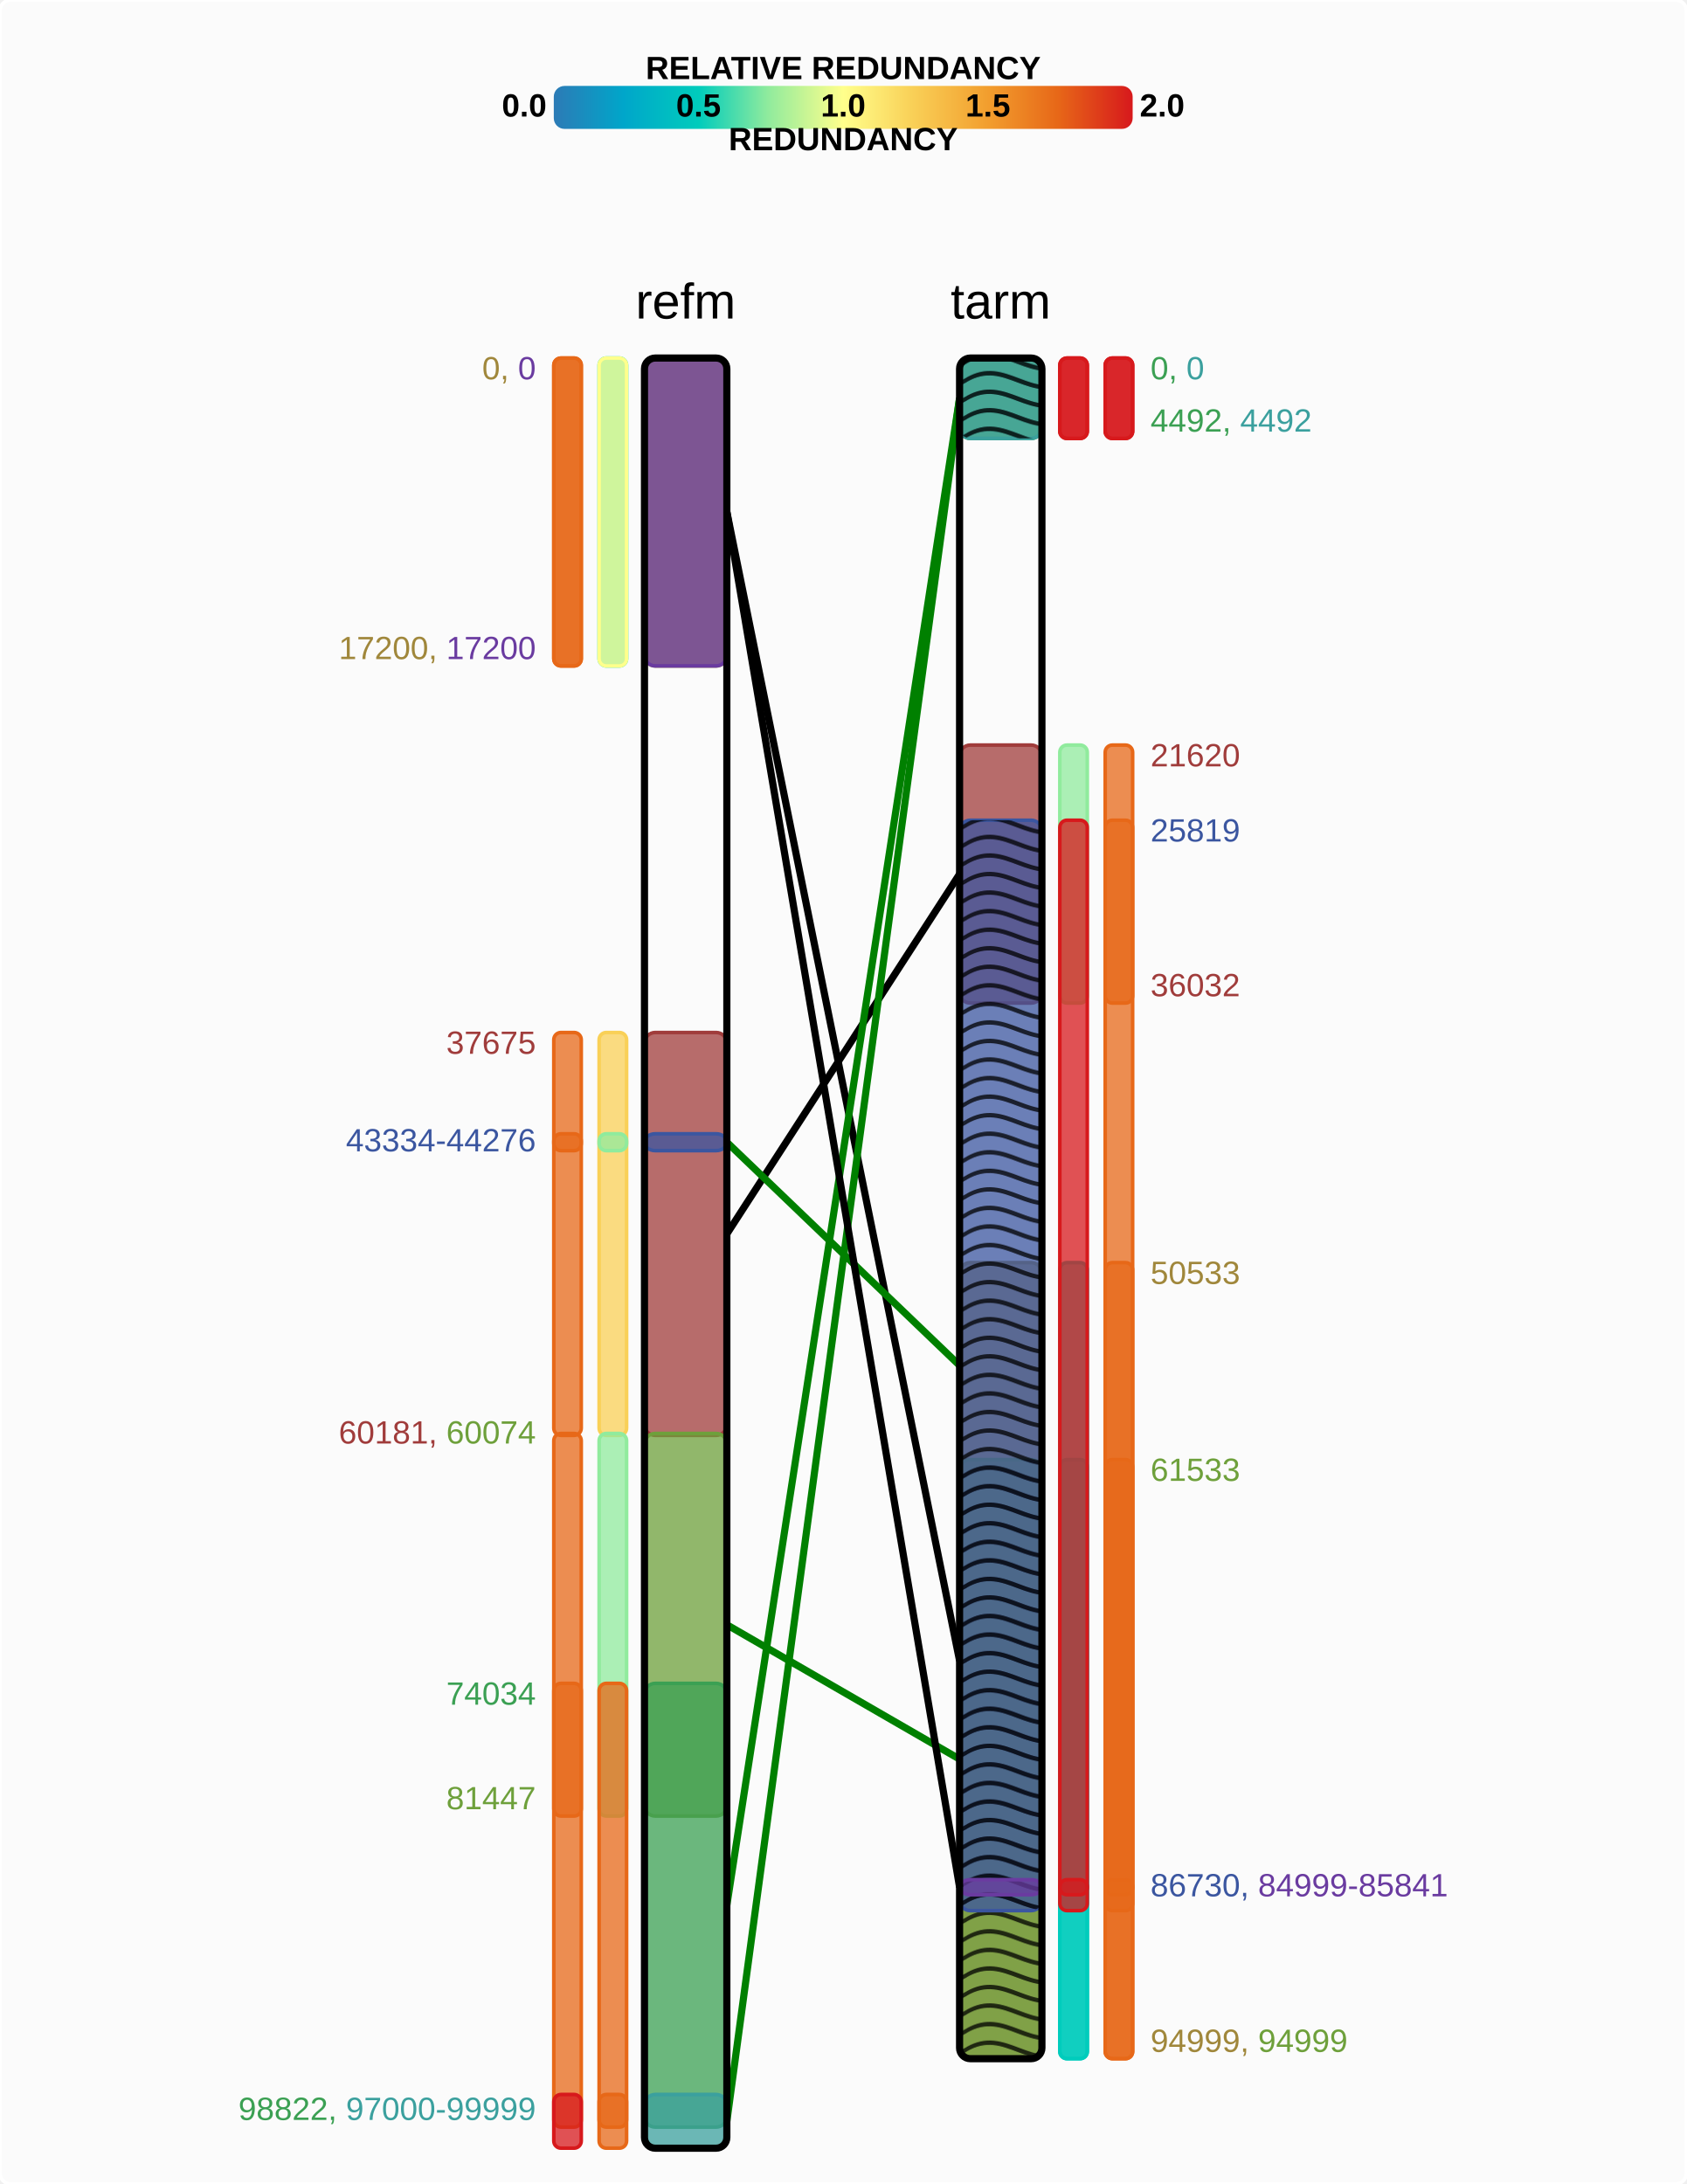
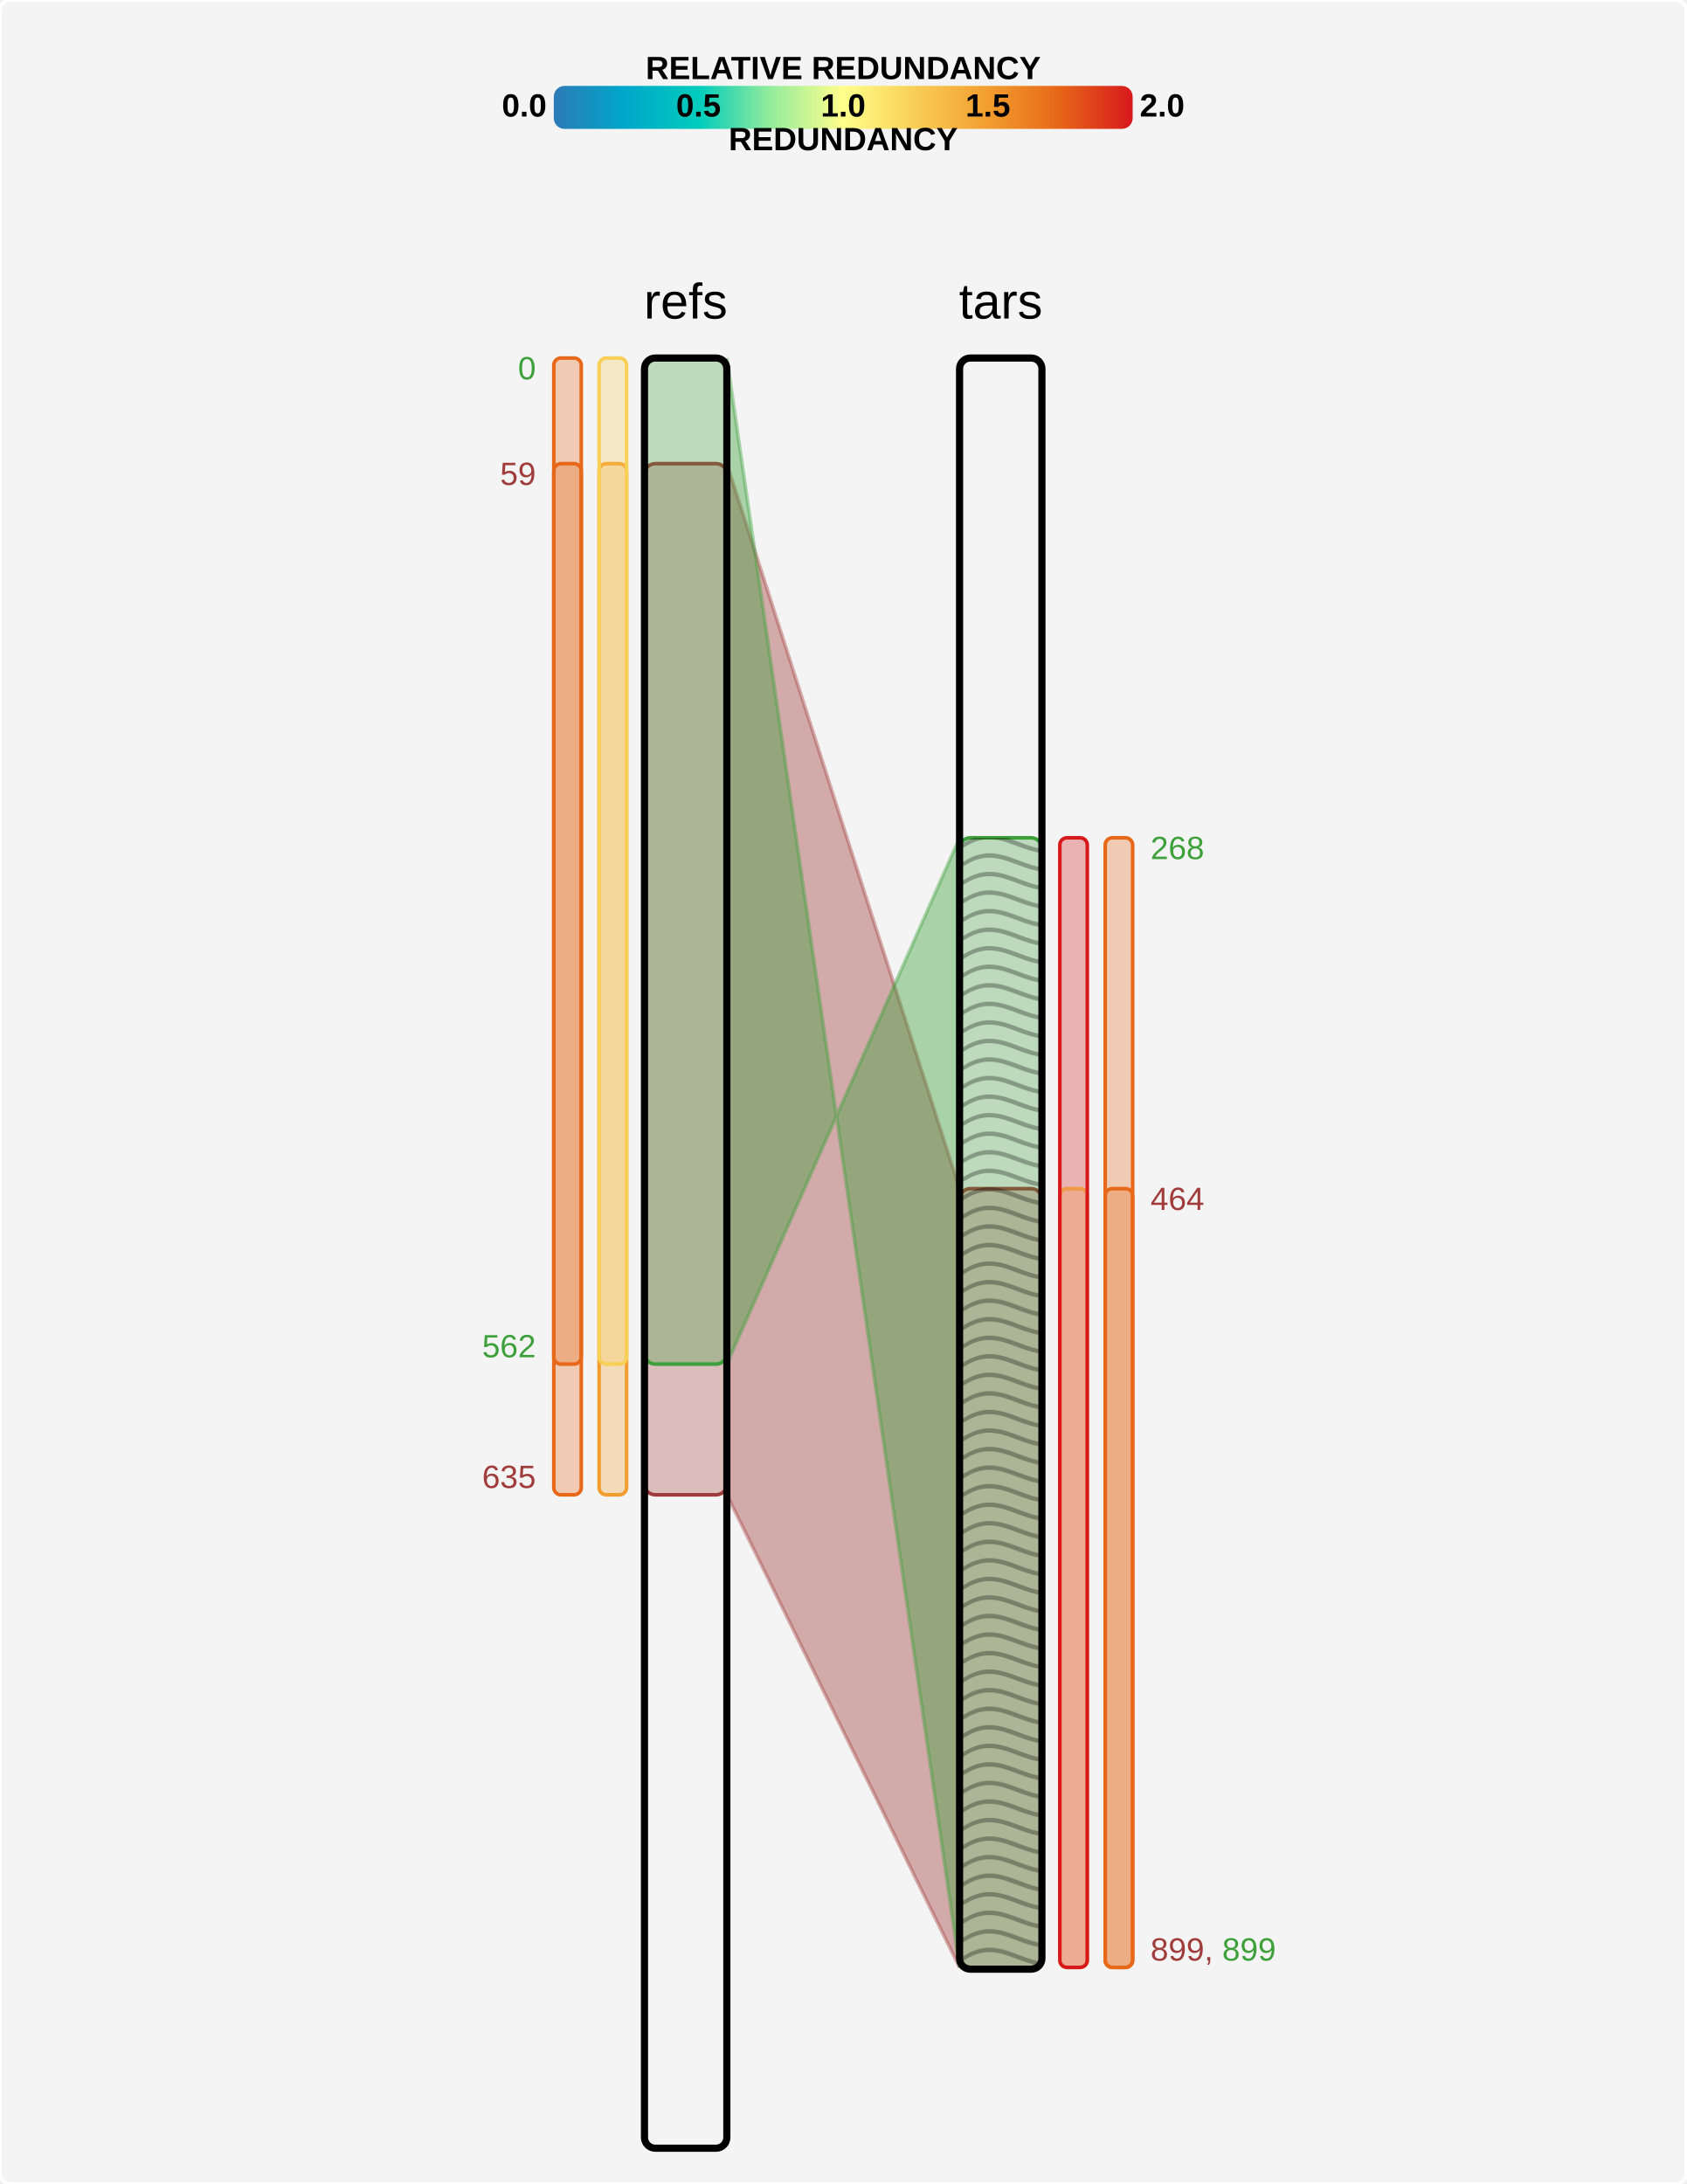
<svg xmlns="http://www.w3.org/2000/svg" width="471" height="610" id="svg2" version="1.1">
  <g id="layer1">
    <defs id="defs6211">
      <pattern id="Polkadots-large" patternTransform="translate(0,0)scale(10,10)" height="10" width="10" patternUnits="userSpaceOnUse">
        <circle id="circle4936" r="0.45" cy="0.810" cx="2.567" style="fill:black;stroke:none" />
        <circle id="circle4938" r="0.45" cy="2.33" cx="3.048" style="fill:black;stroke:none" />
        <circle id="circle4940" r="0.45" cy="2.415" cx="4.418" style="fill:black;stroke:none" />
        <circle id="circle4942" r="0.45" cy="3.029" cx="1.844" style="fill:black;stroke:none" />
        <circle id="circle4944" r="0.45" cy="1.363" cx="6.08" style="fill:black;stroke:none" />
        <circle id="circle4946" r="0.45" cy="4.413" cx="5.819" style="fill:black;stroke:none" />
        <circle id="circle4948" r="0.45" cy="4.048" cx="4.305" style="fill:black;stroke:none" />
        <circle id="circle4950" r="0.45" cy="3.045" cx="5.541" style="fill:black;stroke:none" />
        <circle id="circle4952" r="0.45" cy="5.527" cx="4.785" style="fill:black;stroke:none" />
        <circle id="circle4954" r="0.45" cy="5.184" cx="2.667" style="fill:black;stroke:none" />
        <circle id="circle4956" r="0.45" cy="1.448" cx="7.965" style="fill:black;stroke:none" />
        <circle id="circle4958" r="0.45" cy="5.049" cx="7.047" style="fill:black;stroke:none" />
        <circle id="circle4960" r="0.45" cy="0.895" cx="4.340" style="fill:black;stroke:none" />
        <circle id="circle4962" r="0.45" cy="0.340" cx="7.125" style="fill:black;stroke:none" />
        <circle id="circle4964" r="0.45" cy="1.049" cx="9.553" style="fill:black;stroke:none" />
        <circle id="circle4966" r="0.45" cy="2.689" cx="7.006" style="fill:black;stroke:none" />
        <circle id="circle4968" r="0.45" cy="2.689" cx="8.909" style="fill:black;stroke:none" />
        <circle id="circle4970" r="0.45" cy="4.407" cx="9.315" style="fill:black;stroke:none" />
        <circle id="circle4972" r="0.45" cy="3.870" cx="7.820" style="fill:black;stroke:none" />
        <circle id="circle4974" r="0.45" cy="5.948" cx="8.270" style="fill:black;stroke:none" />
        <circle id="circle4976" r="0.45" cy="7.428" cx="7.973" style="fill:black;stroke:none" />
        <circle id="circle4978" r="0.45" cy="8.072" cx="9.342" style="fill:black;stroke:none" />
        <circle id="circle4980" r="0.45" cy="9.315" cx="8.206" style="fill:black;stroke:none" />
        <circle id="circle4982" r="0.45" cy="9.475" cx="9.682" style="fill:black;stroke:none" />
        <circle id="circle4984" r="0.45" cy="6.186" cx="9.688" style="fill:black;stroke:none" />
        <circle id="circle4986" r="0.45" cy="6.296" cx="3.379" style="fill:black;stroke:none" />
        <circle id="circle4988" r="0.45" cy="8.204" cx="2.871" style="fill:black;stroke:none" />
        <circle id="circle4990" r="0.45" cy="8.719" cx="4.59" style="fill:black;stroke:none" />
        <circle id="circle4992" r="0.45" cy="9.671" cx="3.181" style="fill:black;stroke:none" />
        <circle id="circle4994" r="0.45" cy="7.315" cx="5.734" style="fill:black;stroke:none" />
        <circle id="circle4996" r="0.45" cy="6.513" cx="6.707" style="fill:black;stroke:none" />
        <circle id="circle4998" r="0.45" cy="9.670" cx="5.730" style="fill:black;stroke:none" />
        <circle id="circle5000" r="0.45" cy="8.373" cx="6.535" style="fill:black;stroke:none" />
        <circle id="circle5002" r="0.45" cy="7.154" cx="4.37" style="fill:black;stroke:none" />
        <circle id="circle5004" r="0.45" cy="7.25" cx="0.622" style="fill:black;stroke:none" />
        <circle id="circle5006" r="0.45" cy="5.679" cx="0.831" style="fill:black;stroke:none" />
        <circle id="circle5008" r="0.45" cy="8.519" cx="1.257" style="fill:black;stroke:none" />
        <circle id="circle5010" r="0.45" cy="6.877" cx="1.989" style="fill:black;stroke:none" />
        <circle id="circle5012" r="0.45" cy="3.181" cx="0.374" style="fill:black;stroke:none" />
        <circle id="circle5014" r="0.45" cy="1.664" cx="1.166" style="fill:black;stroke:none" />
        <circle id="circle5016" r="0.45" cy="0.093" cx="1.151" style="fill:black;stroke:none" />
        <circle id="circle5018" r="0.45" cy="10.093" cx="1.151" style="fill:black;stroke:none" />
        <circle id="circle5020" r="0.45" cy="4.451" cx="1.302" style="fill:black;stroke:none" />
        <circle id="circle5022" r="0.45" cy="3.763" cx="3.047" style="fill:black;stroke:none" />
      </pattern>
    </defs>
    <defs id="ffff">
      <pattern id="Wavy" height="5.181" width="30.0" patternUnits="userSpaceOnUse">
        <path id="path5114" d="M 7.597,0.061 C 5.079,-0.187 2.656,0.302 -0.01,1.788 L -0.01,3.061 C 2.773,1.431 5.173,1.052 7.472,1.280 C 9.770,1.508 11.969,2.361 14.253,3.218 C 18.820,4.931 23.804,6.676 30.066,3.061 L 30.062,1.788 C 23.622,5.497 19.246,3.770 14.691,2.061 C 12.413,1.207 10.115,0.311 7.597,0.061 z " style="fill:black;stroke:none;" />
      </pattern>
    </defs>
    <defs id="defs6219">
      <pattern id="xtrace" height="20.0" width="20.0" patternUnits="userSpaceOnUse">
        <path style="fill:#000000;stroke:#000000;stroke-width:0.30;stroke-linecap:butt;stroke-linejoin:miter;stroke-opacity:1;stroke-miterlimit:0;stroke-dasharray:none;fill-opacity:1" d="m 0.0,10.0 25,-25.0 0,5 -25,25 z" id="path7213" />
        <path style="fill:#000000;fill-opacity:1;stroke:#000000;stroke-width:0.30;stroke-linecap:butt;stroke-linejoin:miter;stroke-miterlimit:0;stroke-opacity:1;stroke-dasharray:none" d="m 0.0,30.0 25,-25.0 0,5 -25,25 z" id="path7213-8" />
        <path style="fill:#000000;fill-opacity:1;stroke:#000000;stroke-width:0.30;stroke-linecap:butt;stroke-linejoin:miter;stroke-miterlimit:0;stroke-opacity:1;stroke-dasharray:none" d="m 0.0,50.0 25,-25.0 0,5 -25,25 z" id="path7213-9" />
        <path style="fill:#000000;fill-opacity:1;stroke:#000000;stroke-width:0.30;stroke-linecap:butt;stroke-linejoin:miter;stroke-miterlimit:0;stroke-opacity:1;stroke-dasharray:none" d="m 0.0,70.0 25,-25.0 0,5 -25,25 z" id="path7213-10" />
        <path style="fill:#000000;fill-opacity:1;stroke:#000000;stroke-width:0.30;stroke-linecap:butt;stroke-linejoin:miter;stroke-miterlimit:0;stroke-opacity:1;stroke-dasharray:none" d="m 0.0,90.0 25,-25.0 0,5 -25,25 z" id="path7213-11" />
        <path style="fill:#000000;fill-opacity:1;stroke:#000000;stroke-width:0.30;stroke-linecap:butt;stroke-linejoin:miter;stroke-miterlimit:0;stroke-opacity:1;stroke-dasharray:none" d="m m 0.0,110.0 25,-25.0 0,05 -25,25 z" id="path7213-12" />
      </pattern>
    </defs>
    <defs id="defs4">
      <pattern id="dallas" patternTransform="translate(106.5938,206.9062)" height="4.75" width="4.75" patternUnits="userSpaceOnUse">
        <path style="fill:none;stroke:#000000;stroke-width:1;stroke-linecap:butt;stroke-linejoin:miter;stroke-miterlimit:0;stroke-opacity:1;stroke-dasharray:none" d="m -0.008,2.376 4.763,0" id="path2985" />
        <path style="fill:none;stroke:#000000;stroke-width:1;stroke-linecap:butt;stroke-linejoin:miter;stroke-miterlimit:0;stroke-opacity:1;stroke-dasharray:none" d="m 2.373,-0.006 0,4.763" id="path2985-1" />
      </pattern>
    </defs>
    <defs id="defs4">
      <pattern id="lineX" patternTransform="translate(106.5938,206.9062)" height="4.75" width="4.75" patternUnits="userSpaceOnUse">
        <path style="fill:none;stroke:#000000;stroke-width:1;stroke-linecap:butt;stroke-linejoin:miter;stroke-miterlimit:0;stroke-opacity:1;stroke-dasharray:none" d="m -0.008,2.376 4.763,0" id="path2985" />
      </pattern>
    </defs>
    <defs id="defs4">
      <pattern id="stripeX" patternTransform="translate(106.5938,206.9062)" height="4.75" width="4.75" patternUnits="userSpaceOnUse">
        <path style="fill:none;stroke:#000000;stroke-width:1;stroke-linecap:butt;stroke-linejoin:miter;stroke-miterlimit:0;stroke-opacity:1;stroke-dasharray:none" d="m 2.373,-0.006 0,4.763" id="path2985-1" />
      </pattern>
    </defs>
-     <rect style="fill:white;stroke:white;fill-opacity:0.75;stroke-width:1;stroke-miterlimit:4;stroke-dasharray:none" id="rect3777" width="471.00" height="610.00" x="0.00" y="0.00" ry="3" />
-     <text id="tspan3804" x="191.50" y="85.00" dominant-baseline="middle" transform="" style="font-size:14px;font-style:normal;font-variant:normal;font-weight:normal;font-stretch:normal;fill:black;fill-opacity:1;text-align:start;line-height:125%%;writing-mode:lr-tb;text-anchor:middle;font-family:Arial;-inkscape-font-specification:Arial">refm</text>
-     <text id="tspan3804" x="279.50" y="85.00" dominant-baseline="middle" transform="" style="font-size:14px;font-style:normal;font-variant:normal;font-weight:normal;font-stretch:normal;fill:black;fill-opacity:1;text-align:start;line-height:125%%;writing-mode:lr-tb;text-anchor:middle;font-family:Arial;-inkscape-font-specification:Arial">tarm</text>
+     <rect style="fill:white;stroke:white;fill-opacity:0.3;stroke-width:1;stroke-miterlimit:4;stroke-dasharray:none" id="rect3777" width="471.00" height="610.00" x="0.00" y="0.00" ry="3" />
+     <text id="tspan3804" x="191.50" y="85.00" dominant-baseline="middle" transform="" style="font-size:14px;font-style:normal;font-variant:normal;font-weight:normal;font-stretch:normal;fill:black;fill-opacity:1;text-align:start;line-height:125%%;writing-mode:lr-tb;text-anchor:middle;font-family:Arial;-inkscape-font-specification:Arial">refs</text>
+     <text id="tspan3804" x="279.50" y="85.00" dominant-baseline="middle" transform="" style="font-size:14px;font-style:normal;font-variant:normal;font-weight:normal;font-stretch:normal;fill:black;fill-opacity:1;text-align:start;line-height:125%%;writing-mode:lr-tb;text-anchor:middle;font-family:Arial;-inkscape-font-specification:Arial">tars</text>
    <text id="tspan3804" x="149.67" y="100.00" dominant-baseline="text-before-edge" transform="" style="font-size:9px;font-style:normal;font-variant:normal;font-weight:normal;font-stretch:normal;fill:black;fill-opacity:1;text-align:start;line-height:125%%;writing-mode:lr-tb;text-anchor:end;font-family:Arial;-inkscape-font-specification:Arial">
-       <tspan id="1" style="fill:#A0873B">0, </tspan>
-       <tspan id="6" style="fill:#6A3BA0">0</tspan>
+       <tspan id="1" style="fill:#3DA03B">0</tspan>
    </text>
-     <text id="tspan3804" x="149.67" y="186.00" dominant-baseline="text-after-edge" transform="" style="font-size:9px;font-style:normal;font-variant:normal;font-weight:normal;font-stretch:normal;fill:black;fill-opacity:1;text-align:start;line-height:125%%;writing-mode:lr-tb;text-anchor:end;font-family:Arial;-inkscape-font-specification:Arial">
-       <tspan id="1" style="fill:#A0873B">17200, </tspan>
-       <tspan id="6" style="fill:#6A3BA0">17200</tspan>
+     <text id="tspan3804" x="149.67" y="129.50" dominant-baseline="text-before-edge" transform="" style="font-size:9px;font-style:normal;font-variant:normal;font-weight:normal;font-stretch:normal;fill:black;fill-opacity:1;text-align:start;line-height:125%%;writing-mode:lr-tb;text-anchor:end;font-family:Arial;-inkscape-font-specification:Arial">
+       <tspan id="0" style="fill:#A03C3B">59</tspan>
    </text>
-     <text id="tspan3804" x="149.67" y="288.38" dominant-baseline="text-before-edge" transform="" style="font-size:9px;font-style:normal;font-variant:normal;font-weight:normal;font-stretch:normal;fill:black;fill-opacity:1;text-align:start;line-height:125%%;writing-mode:lr-tb;text-anchor:end;font-family:Arial;-inkscape-font-specification:Arial">
-       <tspan id="0" style="fill:#A03C3B">37675</tspan>
+     <text id="tspan3804" x="149.67" y="381.00" dominant-baseline="text-after-edge" transform="" style="font-size:9px;font-style:normal;font-variant:normal;font-weight:normal;font-stretch:normal;fill:black;fill-opacity:1;text-align:start;line-height:125%%;writing-mode:lr-tb;text-anchor:end;font-family:Arial;-inkscape-font-specification:Arial">
+       <tspan id="1" style="fill:#3DA03B">562</tspan>
    </text>
-     <text id="tspan3804" x="149.67" y="319.02" dominant-baseline="middle" transform="" style="font-size:9px;font-style:normal;font-variant:normal;font-weight:normal;font-stretch:normal;fill:black;fill-opacity:1;text-align:start;line-height:125%%;writing-mode:lr-tb;text-anchor:end;font-family:Arial;-inkscape-font-specification:Arial">
-       <tspan id="5" style="fill:#3B56A0">43334-44276</tspan>
+     <text id="tspan3804" x="149.67" y="417.50" dominant-baseline="text-after-edge" transform="" style="font-size:9px;font-style:normal;font-variant:normal;font-weight:normal;font-stretch:normal;fill:black;fill-opacity:1;text-align:start;line-height:125%%;writing-mode:lr-tb;text-anchor:end;font-family:Arial;-inkscape-font-specification:Arial">
+       <tspan id="0" style="fill:#A03C3B">635</tspan>
    </text>
-     <text id="tspan3804" x="149.67" y="400.63" dominant-baseline="middle" transform="" style="font-size:9px;font-style:normal;font-variant:normal;font-weight:normal;font-stretch:normal;fill:black;fill-opacity:1;text-align:start;line-height:125%%;writing-mode:lr-tb;text-anchor:end;font-family:Arial;-inkscape-font-specification:Arial">
-       <tspan id="0" style="fill:#A03C3B">60181, </tspan>
-       <tspan id="2" style="fill:#6EA03B">60074</tspan>
+     <text id="tspan3804" x="321.33" y="234.00" dominant-baseline="text-before-edge" transform="" style="font-size:9px;font-style:normal;font-variant:normal;font-weight:normal;font-stretch:normal;fill:black;fill-opacity:1;text-align:start;line-height:125%%;writing-mode:lr-tb;text-anchor:start;font-family:Arial;-inkscape-font-specification:Arial">
+       <tspan id="1" style="fill:#3DA03B">268</tspan>
    </text>
-     <text id="tspan3804" x="149.67" y="470.17" dominant-baseline="text-before-edge" transform="" style="font-size:9px;font-style:normal;font-variant:normal;font-weight:normal;font-stretch:normal;fill:black;fill-opacity:1;text-align:start;line-height:125%%;writing-mode:lr-tb;text-anchor:end;font-family:Arial;-inkscape-font-specification:Arial">
-       <tspan id="3" style="fill:#3BA053">74034</tspan>
+     <text id="tspan3804" x="321.33" y="332.00" dominant-baseline="text-before-edge" transform="" style="font-size:9px;font-style:normal;font-variant:normal;font-weight:normal;font-stretch:normal;fill:black;fill-opacity:1;text-align:start;line-height:125%%;writing-mode:lr-tb;text-anchor:start;font-family:Arial;-inkscape-font-specification:Arial">
+       <tspan id="0" style="fill:#A03C3B">464</tspan>
    </text>
-     <text id="tspan3804" x="149.67" y="507.24" dominant-baseline="text-after-edge" transform="" style="font-size:9px;font-style:normal;font-variant:normal;font-weight:normal;font-stretch:normal;fill:black;fill-opacity:1;text-align:start;line-height:125%%;writing-mode:lr-tb;text-anchor:end;font-family:Arial;-inkscape-font-specification:Arial">
-       <tspan id="2" style="fill:#6EA03B">81447</tspan>
+     <text id="tspan3804" x="321.33" y="549.50" dominant-baseline="text-after-edge" transform="" style="font-size:9px;font-style:normal;font-variant:normal;font-weight:normal;font-stretch:normal;fill:black;fill-opacity:1;text-align:start;line-height:125%%;writing-mode:lr-tb;text-anchor:start;font-family:Arial;-inkscape-font-specification:Arial">
+       <tspan id="0" style="fill:#A03C3B">899, </tspan>
+       <tspan id="1" style="fill:#3DA03B">899</tspan>
    </text>
-     <text id="tspan3804" x="149.67" y="589.56" dominant-baseline="middle" transform="" style="font-size:9px;font-style:normal;font-variant:normal;font-weight:normal;font-stretch:normal;fill:black;fill-opacity:1;text-align:start;line-height:125%%;writing-mode:lr-tb;text-anchor:end;font-family:Arial;-inkscape-font-specification:Arial">
-       <tspan id="3" style="fill:#3BA053">98822, </tspan>
-       <tspan id="4" style="fill:#3BA09E">97000-99999</tspan>
-     </text>
-     <text id="tspan3804" x="321.33" y="100.00" dominant-baseline="text-before-edge" transform="" style="font-size:9px;font-style:normal;font-variant:normal;font-weight:normal;font-stretch:normal;fill:black;fill-opacity:1;text-align:start;line-height:125%%;writing-mode:lr-tb;text-anchor:start;font-family:Arial;-inkscape-font-specification:Arial">
-       <tspan id="3" style="fill:#3BA053">0, </tspan>
-       <tspan id="4" style="fill:#3BA09E">0</tspan>
-     </text>
-     <text id="tspan3804" x="321.33" y="122.46" dominant-baseline="text-after-edge" transform="" style="font-size:9px;font-style:normal;font-variant:normal;font-weight:normal;font-stretch:normal;fill:black;fill-opacity:1;text-align:start;line-height:125%%;writing-mode:lr-tb;text-anchor:start;font-family:Arial;-inkscape-font-specification:Arial">
-       <tspan id="3" style="fill:#3BA053">4492, </tspan>
-       <tspan id="4" style="fill:#3BA09E">4492</tspan>
-     </text>
-     <text id="tspan3804" x="321.33" y="208.10" dominant-baseline="text-before-edge" transform="" style="font-size:9px;font-style:normal;font-variant:normal;font-weight:normal;font-stretch:normal;fill:black;fill-opacity:1;text-align:start;line-height:125%%;writing-mode:lr-tb;text-anchor:start;font-family:Arial;-inkscape-font-specification:Arial">
-       <tspan id="0" style="fill:#A03C3B">21620</tspan>
-     </text>
-     <text id="tspan3804" x="321.33" y="229.09" dominant-baseline="text-before-edge" transform="" style="font-size:9px;font-style:normal;font-variant:normal;font-weight:normal;font-stretch:normal;fill:black;fill-opacity:1;text-align:start;line-height:125%%;writing-mode:lr-tb;text-anchor:start;font-family:Arial;-inkscape-font-specification:Arial">
-       <tspan id="5" style="fill:#3B56A0">25819</tspan>
-     </text>
-     <text id="tspan3804" x="321.33" y="280.16" dominant-baseline="text-after-edge" transform="" style="font-size:9px;font-style:normal;font-variant:normal;font-weight:normal;font-stretch:normal;fill:black;fill-opacity:1;text-align:start;line-height:125%%;writing-mode:lr-tb;text-anchor:start;font-family:Arial;-inkscape-font-specification:Arial">
-       <tspan id="0" style="fill:#A03C3B">36032</tspan>
-     </text>
-     <text id="tspan3804" x="321.33" y="352.66" dominant-baseline="text-before-edge" transform="" style="font-size:9px;font-style:normal;font-variant:normal;font-weight:normal;font-stretch:normal;fill:black;fill-opacity:1;text-align:start;line-height:125%%;writing-mode:lr-tb;text-anchor:start;font-family:Arial;-inkscape-font-specification:Arial">
-       <tspan id="1" style="fill:#A0873B">50533</tspan>
-     </text>
-     <text id="tspan3804" x="321.33" y="407.67" dominant-baseline="text-before-edge" transform="" style="font-size:9px;font-style:normal;font-variant:normal;font-weight:normal;font-stretch:normal;fill:black;fill-opacity:1;text-align:start;line-height:125%%;writing-mode:lr-tb;text-anchor:start;font-family:Arial;-inkscape-font-specification:Arial">
-       <tspan id="2" style="fill:#6EA03B">61533</tspan>
-     </text>
-     <text id="tspan3804" x="321.33" y="527.10" dominant-baseline="middle" transform="" style="font-size:9px;font-style:normal;font-variant:normal;font-weight:normal;font-stretch:normal;fill:black;fill-opacity:1;text-align:start;line-height:125%%;writing-mode:lr-tb;text-anchor:start;font-family:Arial;-inkscape-font-specification:Arial">
-       <tspan id="5" style="fill:#3B56A0">86730, </tspan>
-       <tspan id="6" style="fill:#6A3BA0">84999-85841</tspan>
-     </text>
-     <text id="tspan3804" x="321.33" y="575.00" dominant-baseline="text-after-edge" transform="" style="font-size:9px;font-style:normal;font-variant:normal;font-weight:normal;font-stretch:normal;fill:black;fill-opacity:1;text-align:start;line-height:125%%;writing-mode:lr-tb;text-anchor:start;font-family:Arial;-inkscape-font-specification:Arial">
-       <tspan id="1" style="fill:#A0873B">94999, </tspan>
-       <tspan id="2" style="fill:#6EA03B">94999</tspan>
-     </text>
-     <rect style="fill:#A03C3B;stroke:#A03C3B;fill-opacity:0.75;stroke-width:1;stroke-miterlimit:4;stroke-dasharray:none" id="rect3777" width="23.00" height="112.53" x="180.00" y="288.38" ry="3" />
-     <rect style="fill:#f9d057;stroke:#f9d057;fill-opacity:0.75;stroke-width:1;stroke-miterlimit:4;stroke-dasharray:none" id="rect3777" width="7.67" height="112.53" x="167.33" y="288.38" ry="2" />
-     <rect style="fill:#e76818;stroke:#e76818;fill-opacity:0.75;stroke-width:1;stroke-miterlimit:4;stroke-dasharray:none" id="rect3777" width="7.67" height="112.53" x="154.67" y="288.38" ry="2" />
-     <rect style="fill:#A03C3B;stroke:#A03C3B;fill-opacity:0.75;stroke-width:1;stroke-miterlimit:4;stroke-dasharray:none" id="rect3777" width="23.00" height="72.06" x="268.00" y="208.10" ry="3" />
-     <rect style="fill:#90eb9d;stroke:#90eb9d;fill-opacity:0.75;stroke-width:1;stroke-miterlimit:4;stroke-dasharray:none" id="rect3777" width="7.67" height="72.06" x="296.00" y="208.10" ry="2" />
-     <rect style="fill:#e76818;stroke:#e76818;fill-opacity:0.75;stroke-width:1;stroke-miterlimit:4;stroke-dasharray:none" id="rect3777" width="7.67" height="72.06" x="308.67" y="208.10" ry="2" />
-     <line x1="203.00" y1="344.64" x2="268.00" y2="244.13" style="stroke:black;stroke-width:2.00" />
-     <rect style="fill:#A0873B;stroke:#A0873B;fill-opacity:0.75;stroke-width:1;stroke-miterlimit:4;stroke-dasharray:none" id="rect3777" width="23.00" height="86.00" x="180.00" y="100.00" ry="3" />
-     <rect style="fill:#00ccbc;stroke:#00ccbc;fill-opacity:0.75;stroke-width:1;stroke-miterlimit:4;stroke-dasharray:none" id="rect3777" width="7.67" height="86.00" x="167.33" y="100.00" ry="2" />
-     <rect style="fill:#e76818;stroke:#e76818;fill-opacity:0.75;stroke-width:1;stroke-miterlimit:4;stroke-dasharray:none" id="rect3777" width="7.67" height="86.00" x="154.67" y="100.00" ry="2" />
-     <rect style="fill:#A0873B;stroke:#A0873B;fill-opacity:0.75;stroke-width:1;stroke-miterlimit:4;stroke-dasharray:none" id="rect3777" width="23.00" height="222.33" x="268.00" y="352.66" ry="3" />
-     <rect style="fill:#00ccbc;stroke:#00ccbc;fill-opacity:0.75;stroke-width:1;stroke-miterlimit:4;stroke-dasharray:none" id="rect3777" width="7.67" height="222.33" x="296.00" y="352.66" ry="2" />
-     <rect style="fill:#e76818;stroke:#e76818;fill-opacity:0.75;stroke-width:1;stroke-miterlimit:4;stroke-dasharray:none" id="rect3777" width="7.67" height="222.33" x="308.67" y="352.66" ry="2" />
-     <line x1="203.00" y1="143.00" x2="268.00" y2="463.83" style="stroke:black;stroke-width:2.00" />
-     <rect style="fill:#6EA03B;stroke:#6EA03B;fill-opacity:0.75;stroke-width:1;stroke-miterlimit:4;stroke-dasharray:none" id="rect3777" width="23.00" height="106.86" x="180.00" y="400.37" ry="3" />
-     <rect style="fill:#90eb9d;stroke:#90eb9d;fill-opacity:0.75;stroke-width:1;stroke-miterlimit:4;stroke-dasharray:none" id="rect3777" width="7.67" height="106.86" x="167.33" y="400.37" ry="2" />
-     <rect style="fill:#e76818;stroke:#e76818;fill-opacity:0.75;stroke-width:1;stroke-miterlimit:4;stroke-dasharray:none" id="rect3777" width="7.67" height="106.86" x="154.67" y="400.37" ry="2" />
-     <rect style="fill:#6EA03B;stroke:#6EA03B;fill-opacity:0.75;stroke-width:1;stroke-miterlimit:4;stroke-dasharray:none" id="rect3777" width="23.00" height="167.33" x="268.00" y="407.67" ry="3" />
-     <rect style="fill-opacity:0.75;stroke-width:2;stroke-miterlimit:4;stroke-dasharray:none;fill:url(#Wavy);fill-rule:nonzero;opacity:1" id="rect6217" width="23.00" height="167.33" x="268.00" y="407.67" ry="3" />
-     <rect style="fill:#00ccbc;stroke:#00ccbc;fill-opacity:0.75;stroke-width:1;stroke-miterlimit:4;stroke-dasharray:none" id="rect3777" width="7.67" height="167.33" x="296.00" y="407.67" ry="2" />
-     <rect style="fill:#e76818;stroke:#e76818;fill-opacity:0.75;stroke-width:1;stroke-miterlimit:4;stroke-dasharray:none" id="rect3777" width="7.67" height="167.33" x="308.67" y="407.67" ry="2" />
-     <line x1="203.00" y1="453.80" x2="268.00" y2="491.33" style="stroke:green;stroke-width:2.00" />
-     <rect style="fill:#3BA053;stroke:#3BA053;fill-opacity:0.75;stroke-width:1;stroke-miterlimit:4;stroke-dasharray:none" id="rect3777" width="23.00" height="123.94" x="180.00" y="470.17" ry="3" />
-     <rect style="fill:#e76818;stroke:#e76818;fill-opacity:0.75;stroke-width:1;stroke-miterlimit:4;stroke-dasharray:none" id="rect3777" width="7.67" height="123.94" x="167.33" y="470.17" ry="2" />
-     <rect style="fill:#e76818;stroke:#e76818;fill-opacity:0.75;stroke-width:1;stroke-miterlimit:4;stroke-dasharray:none" id="rect3777" width="7.67" height="123.94" x="154.67" y="470.17" ry="2" />
-     <rect style="fill:#3BA053;stroke:#3BA053;fill-opacity:0.75;stroke-width:1;stroke-miterlimit:4;stroke-dasharray:none" id="rect3777" width="23.00" height="22.46" x="268.00" y="100.00" ry="3" />
-     <rect style="fill-opacity:0.75;stroke-width:2;stroke-miterlimit:4;stroke-dasharray:none;fill:url(#Wavy);fill-rule:nonzero;opacity:1" id="rect6217" width="23.00" height="22.46" x="268.00" y="100.00" ry="3" />
-     <rect style="fill:#d7191c;stroke:#d7191c;fill-opacity:0.75;stroke-width:1;stroke-miterlimit:4;stroke-dasharray:none" id="rect3777" width="7.67" height="22.46" x="296.00" y="100.00" ry="2" />
-     <rect style="fill:#d7191c;stroke:#d7191c;fill-opacity:0.75;stroke-width:1;stroke-miterlimit:4;stroke-dasharray:none" id="rect3777" width="7.67" height="22.46" x="308.67" y="100.00" ry="2" />
-     <line x1="203.00" y1="532.14" x2="268.00" y2="111.23" style="stroke:green;stroke-width:2.00" />
-     <rect style="fill:#3BA09E;stroke:#3BA09E;fill-opacity:0.75;stroke-width:1;stroke-miterlimit:4;stroke-dasharray:none" id="rect3777" width="23.00" height="14.99" x="180.00" y="585.00" ry="3" />
-     <rect style="fill:#e76818;stroke:#e76818;fill-opacity:0.75;stroke-width:1;stroke-miterlimit:4;stroke-dasharray:none" id="rect3777" width="7.67" height="14.99" x="167.33" y="585.00" ry="2" />
-     <rect style="fill:#d7191c;stroke:#d7191c;fill-opacity:0.75;stroke-width:1;stroke-miterlimit:4;stroke-dasharray:none" id="rect3777" width="7.67" height="14.99" x="154.67" y="585.00" ry="2" />
-     <rect style="fill:#3BA09E;stroke:#3BA09E;fill-opacity:0.75;stroke-width:1;stroke-miterlimit:4;stroke-dasharray:none" id="rect3777" width="23.00" height="22.46" x="268.00" y="100.00" ry="3" />
-     <rect style="fill-opacity:0.75;stroke-width:2;stroke-miterlimit:4;stroke-dasharray:none;fill:url(#Wavy);fill-rule:nonzero;opacity:1" id="rect6217" width="23.00" height="22.46" x="268.00" y="100.00" ry="3" />
-     <rect style="fill:#d7191c;stroke:#d7191c;fill-opacity:0.75;stroke-width:1;stroke-miterlimit:4;stroke-dasharray:none" id="rect3777" width="7.67" height="22.46" x="296.00" y="100.00" ry="2" />
-     <rect style="fill:#d7191c;stroke:#d7191c;fill-opacity:0.75;stroke-width:1;stroke-miterlimit:4;stroke-dasharray:none" id="rect3777" width="7.67" height="22.46" x="308.67" y="100.00" ry="2" />
-     <line x1="203.00" y1="592.50" x2="268.00" y2="111.23" style="stroke:green;stroke-width:2.00" />
-     <rect style="fill:#3B56A0;stroke:#3B56A0;fill-opacity:0.75;stroke-width:1;stroke-miterlimit:4;stroke-dasharray:none" id="rect3777" width="23.00" height="4.71" x="180.00" y="316.67" ry="3" />
-     <rect style="fill:#90eb9d;stroke:#90eb9d;fill-opacity:0.75;stroke-width:1;stroke-miterlimit:4;stroke-dasharray:none" id="rect3777" width="7.67" height="4.71" x="167.33" y="316.67" ry="2" />
-     <rect style="fill:#e76818;stroke:#e76818;fill-opacity:0.75;stroke-width:1;stroke-miterlimit:4;stroke-dasharray:none" id="rect3777" width="7.67" height="4.71" x="154.67" y="316.67" ry="2" />
-     <rect style="fill:#3B56A0;stroke:#3B56A0;fill-opacity:0.75;stroke-width:1;stroke-miterlimit:4;stroke-dasharray:none" id="rect3777" width="23.00" height="304.56" x="268.00" y="229.09" ry="3" />
-     <rect style="fill-opacity:0.75;stroke-width:2;stroke-miterlimit:4;stroke-dasharray:none;fill:url(#Wavy);fill-rule:nonzero;opacity:1" id="rect6217" width="23.00" height="304.56" x="268.00" y="229.09" ry="3" />
-     <rect style="fill:#d7191c;stroke:#d7191c;fill-opacity:0.75;stroke-width:1;stroke-miterlimit:4;stroke-dasharray:none" id="rect3777" width="7.67" height="304.56" x="296.00" y="229.09" ry="2" />
-     <rect style="fill:#e76818;stroke:#e76818;fill-opacity:0.75;stroke-width:1;stroke-miterlimit:4;stroke-dasharray:none" id="rect3777" width="7.67" height="304.56" x="308.67" y="229.09" ry="2" />
-     <line x1="203.00" y1="319.02" x2="268.00" y2="381.37" style="stroke:green;stroke-width:2.00" />
-     <rect style="fill:#6A3BA0;stroke:#6A3BA0;fill-opacity:0.75;stroke-width:1;stroke-miterlimit:4;stroke-dasharray:none" id="rect3777" width="23.00" height="86.00" x="180.00" y="100.00" ry="3" />
-     <rect style="fill:#ffff8c;stroke:#ffff8c;fill-opacity:0.75;stroke-width:1;stroke-miterlimit:4;stroke-dasharray:none" id="rect3777" width="7.67" height="86.00" x="167.33" y="100.00" ry="2" />
-     <rect style="fill:#e76818;stroke:#e76818;fill-opacity:0.75;stroke-width:1;stroke-miterlimit:4;stroke-dasharray:none" id="rect3777" width="7.67" height="86.00" x="154.67" y="100.00" ry="2" />
-     <rect style="fill:#6A3BA0;stroke:#6A3BA0;fill-opacity:0.75;stroke-width:1;stroke-miterlimit:4;stroke-dasharray:none" id="rect3777" width="23.00" height="4.21" x="268.00" y="525.00" ry="3" />
-     <rect style="fill:#d7191c;stroke:#d7191c;fill-opacity:0.75;stroke-width:1;stroke-miterlimit:4;stroke-dasharray:none" id="rect3777" width="7.67" height="4.21" x="296.00" y="525.00" ry="2" />
-     <rect style="fill:#e76818;stroke:#e76818;fill-opacity:0.75;stroke-width:1;stroke-miterlimit:4;stroke-dasharray:none" id="rect3777" width="7.67" height="4.21" x="308.67" y="525.00" ry="2" />
-     <line x1="203.00" y1="143.00" x2="268.00" y2="527.10" style="stroke:black;stroke-width:2.00" />
+     <rect style="fill:#A03C3B;stroke:#A03C3B;fill-opacity:0.30;stroke-width:1;stroke-miterlimit:4;stroke-dasharray:none" id="rect3777" width="23.00" height="288.00" x="180.00" y="129.50" ry="3" />
+     <rect style="fill:#f29e2e;stroke:#f29e2e;fill-opacity:0.30;stroke-width:1;stroke-miterlimit:4;stroke-dasharray:none" id="rect3777" width="7.67" height="288.00" x="167.33" y="129.50" ry="2" />
+     <rect style="fill:#e76818;stroke:#e76818;fill-opacity:0.30;stroke-width:1;stroke-miterlimit:4;stroke-dasharray:none" id="rect3777" width="7.67" height="288.00" x="154.67" y="129.50" ry="2" />
+     <rect style="fill:#A03C3B;stroke:#A03C3B;fill-opacity:0.30;stroke-width:1;stroke-miterlimit:4;stroke-dasharray:none" id="rect3777" width="23.00" height="217.50" x="268.00" y="332.00" ry="3" />
+     <rect style="fill:#f9d057;stroke:#f9d057;fill-opacity:0.30;stroke-width:1;stroke-miterlimit:4;stroke-dasharray:none" id="rect3777" width="7.67" height="217.50" x="296.00" y="332.00" ry="2" />
+     <rect style="fill:#e76818;stroke:#e76818;fill-opacity:0.30;stroke-width:1;stroke-miterlimit:4;stroke-dasharray:none" id="rect3777" width="7.67" height="217.50" x="308.67" y="332.00" ry="2" />
+     <polygon points="203.00,129.50 203.00,417.50 268.00,549.50 268.00,332.00" style="fill:#A03C3B;stroke:#A03C3B;stroke-width:1;stroke-opacity:0.4;fill-opacity:0.4" />
+     <rect style="fill:#3DA03B;stroke:#3DA03B;fill-opacity:0.30;stroke-width:1;stroke-miterlimit:4;stroke-dasharray:none" id="rect3777" width="23.00" height="281.00" x="180.00" y="100.00" ry="3" />
+     <rect style="fill:#f9d057;stroke:#f9d057;fill-opacity:0.30;stroke-width:1;stroke-miterlimit:4;stroke-dasharray:none" id="rect3777" width="7.67" height="281.00" x="167.33" y="100.00" ry="2" />
+     <rect style="fill:#e76818;stroke:#e76818;fill-opacity:0.30;stroke-width:1;stroke-miterlimit:4;stroke-dasharray:none" id="rect3777" width="7.67" height="281.00" x="154.67" y="100.00" ry="2" />
+     <rect style="fill:#3DA03B;stroke:#3DA03B;fill-opacity:0.30;stroke-width:1;stroke-miterlimit:4;stroke-dasharray:none" id="rect3777" width="23.00" height="315.50" x="268.00" y="234.00" ry="3" />
+     <rect style="fill-opacity:0.30;stroke-width:2;stroke-miterlimit:4;stroke-dasharray:none;fill:url(#Wavy);fill-rule:nonzero;opacity:1" id="rect6217" width="23.00" height="315.50" x="268.00" y="234.00" ry="3" />
+     <rect style="fill:#d7191c;stroke:#d7191c;fill-opacity:0.30;stroke-width:1;stroke-miterlimit:4;stroke-dasharray:none" id="rect3777" width="7.67" height="315.50" x="296.00" y="234.00" ry="2" />
+     <rect style="fill:#e76818;stroke:#e76818;fill-opacity:0.30;stroke-width:1;stroke-miterlimit:4;stroke-dasharray:none" id="rect3777" width="7.67" height="315.50" x="308.67" y="234.00" ry="2" />
+     <polygon points="203.00,100.00 203.00,381.00 268.00,234.00 268.00,549.50" style="fill:#3DA03B;stroke:#3DA03B;stroke-width:1;stroke-opacity:0.4;fill-opacity:0.4" />
    <rect style="fill:none;stroke:#000000;stroke-width:2;stroke-linecap:butt;stroke-linejoin:miter;stroke-miterlimit:4;stroke-opacity:1;stroke-dasharray:none" id="rect2985" width="23.00" height="500.00" x="180.00" y="100.00" ry="3" />
-     <rect style="fill:none;stroke:#000000;stroke-width:2;stroke-linecap:butt;stroke-linejoin:miter;stroke-miterlimit:4;stroke-opacity:1;stroke-dasharray:none" id="rect2985" width="23.00" height="475.00" x="268.00" y="100.00" ry="3" />
+     <rect style="fill:none;stroke:#000000;stroke-width:2;stroke-linecap:butt;stroke-linejoin:miter;stroke-miterlimit:4;stroke-opacity:1;stroke-dasharray:none" id="rect2985" width="23.00" height="450.00" x="268.00" y="100.00" ry="3" />
    <text id="tspan3804" x="235.50" y="24.00" dominant-baseline="text-after-edge" transform="" style="font-size:9px;font-style:normal;font-variant:normal;font-weight:bold;font-stretch:normal;fill:black;fill-opacity:1;text-align:start;line-height:125%%;writing-mode:lr-tb;text-anchor:middle;font-family:Arial;-inkscape-font-specification:Arial">RELATIVE REDUNDANCY</text>
    <defs>
      <linearGradient id="grad154.66666724.000000" x1="0%" y1="0%" x2="100%" y2="0%">
        <stop offset="0%" style="stop-color:#2c7bb6;stop-opacity:1" />
        <stop offset="12%" style="stop-color:#00a6ca;stop-opacity:1" />
        <stop offset="25%" style="stop-color:#00ccbc;stop-opacity:1" />
        <stop offset="37%" style="stop-color:#90eb9d;stop-opacity:1" />
        <stop offset="50%" style="stop-color:#ffff8c;stop-opacity:1" />
        <stop offset="62%" style="stop-color:#f9d057;stop-opacity:1" />
        <stop offset="75%" style="stop-color:#f29e2e;stop-opacity:1" />
        <stop offset="87%" style="stop-color:#e76818;stop-opacity:1" />
        <stop offset="100%" style="stop-color:#d7191c;stop-opacity:1" />
      </linearGradient>
    </defs>
    <rect fill="url(#grad154.66666724.000000)" width="161.67" height="12.00" x="154.67" y="24.00" ry="3" />
    <text id="tspan3804" x="152.67" y="30.00" dominant-baseline="middle" transform="" style="font-size:9px;font-style:normal;font-variant:normal;font-weight:bold;font-stretch:normal;fill:black;fill-opacity:1;text-align:start;line-height:125%%;writing-mode:lr-tb;text-anchor:end;font-family:Arial;-inkscape-font-specification:Arial">0.0</text>
    <text id="tspan3804" x="195.08" y="30.00" dominant-baseline="middle" transform="" style="font-size:9px;font-style:normal;font-variant:normal;font-weight:bold;font-stretch:normal;fill:black;fill-opacity:1;text-align:start;line-height:125%%;writing-mode:lr-tb;text-anchor:middle;font-family:Arial;-inkscape-font-specification:Arial">0.5</text>
    <text id="tspan3804" x="235.50" y="30.00" dominant-baseline="middle" transform="" style="font-size:9px;font-style:normal;font-variant:normal;font-weight:bold;font-stretch:normal;fill:black;fill-opacity:1;text-align:start;line-height:125%%;writing-mode:lr-tb;text-anchor:middle;font-family:Arial;-inkscape-font-specification:Arial">1.0</text>
    <text id="tspan3804" x="275.92" y="30.00" dominant-baseline="middle" transform="" style="font-size:9px;font-style:normal;font-variant:normal;font-weight:bold;font-stretch:normal;fill:black;fill-opacity:1;text-align:start;line-height:125%%;writing-mode:lr-tb;text-anchor:middle;font-family:Arial;-inkscape-font-specification:Arial">1.5</text>
    <text id="tspan3804" x="318.33" y="30.00" dominant-baseline="middle" transform="" style="font-size:9px;font-style:normal;font-variant:normal;font-weight:bold;font-stretch:normal;fill:black;fill-opacity:1;text-align:start;line-height:125%%;writing-mode:lr-tb;text-anchor:start;font-family:Arial;-inkscape-font-specification:Arial">2.0</text>
    <text id="tspan3804" x="235.50" y="36.00" dominant-baseline="text-before-edge" transform="" style="font-size:9px;font-style:normal;font-variant:normal;font-weight:bold;font-stretch:normal;fill:black;fill-opacity:1;text-align:start;line-height:125%%;writing-mode:lr-tb;text-anchor:middle;font-family:Arial;-inkscape-font-specification:Arial">REDUNDANCY</text>
  </g>
</svg>
